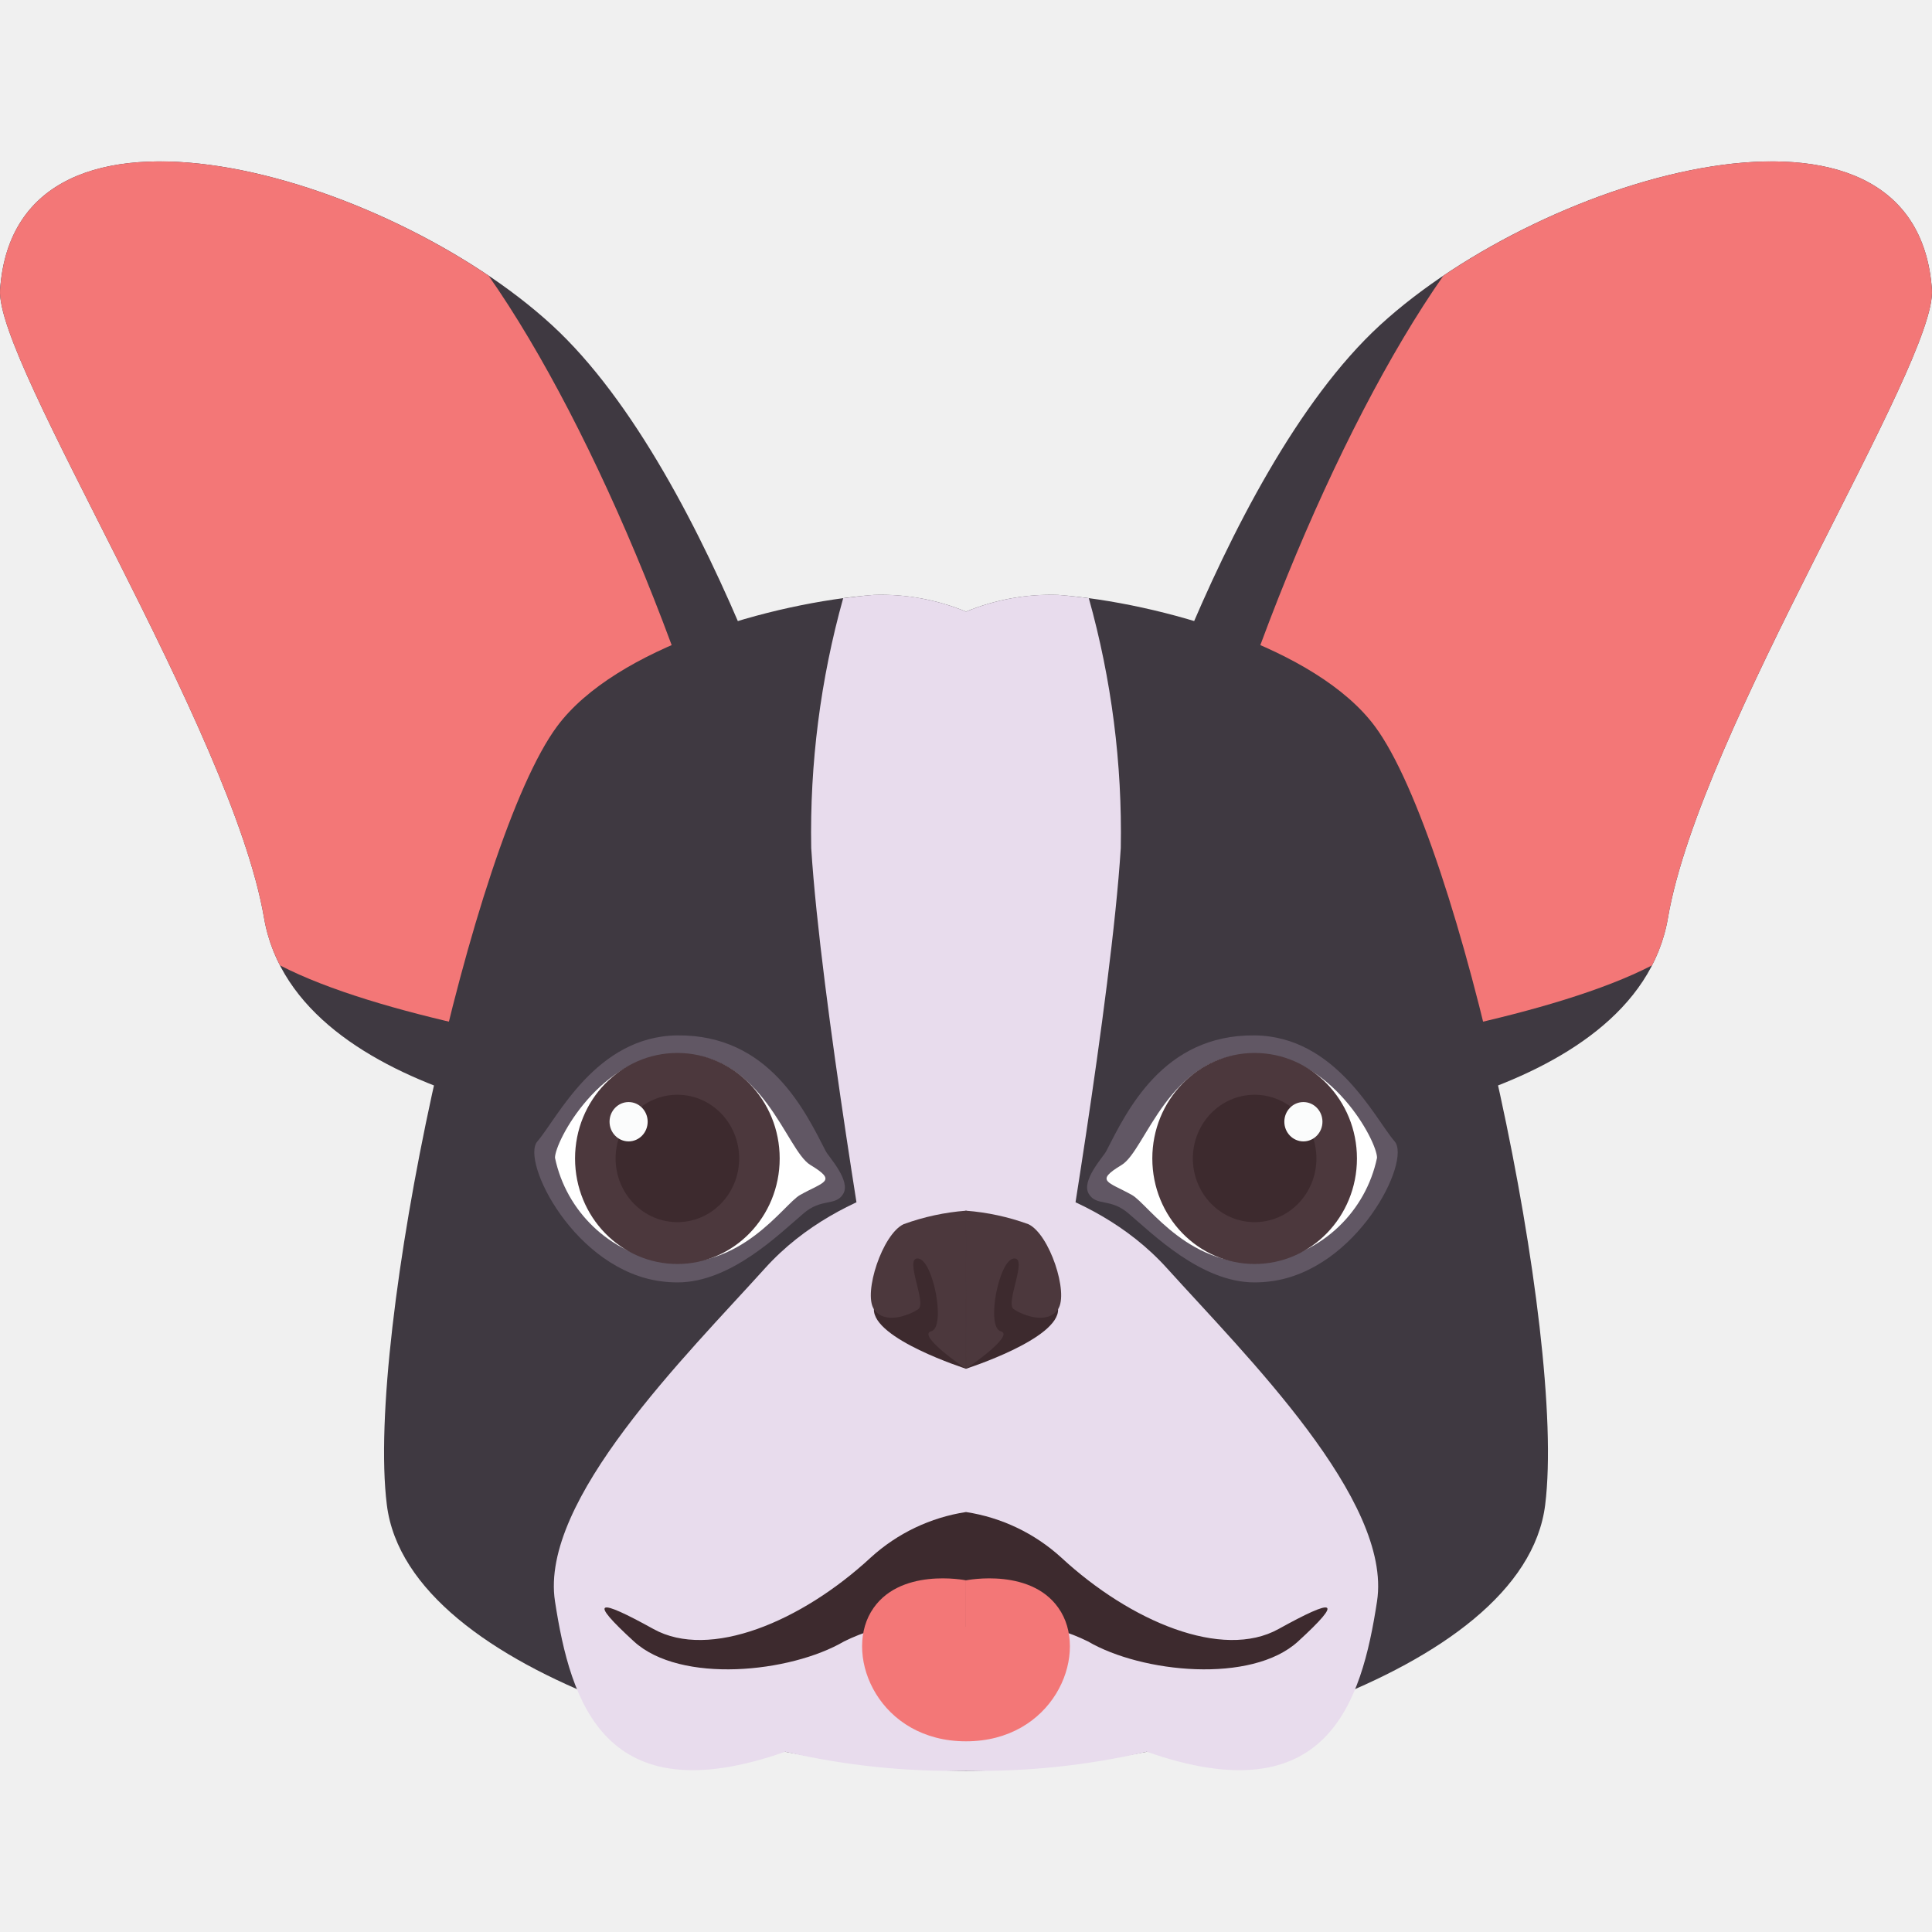
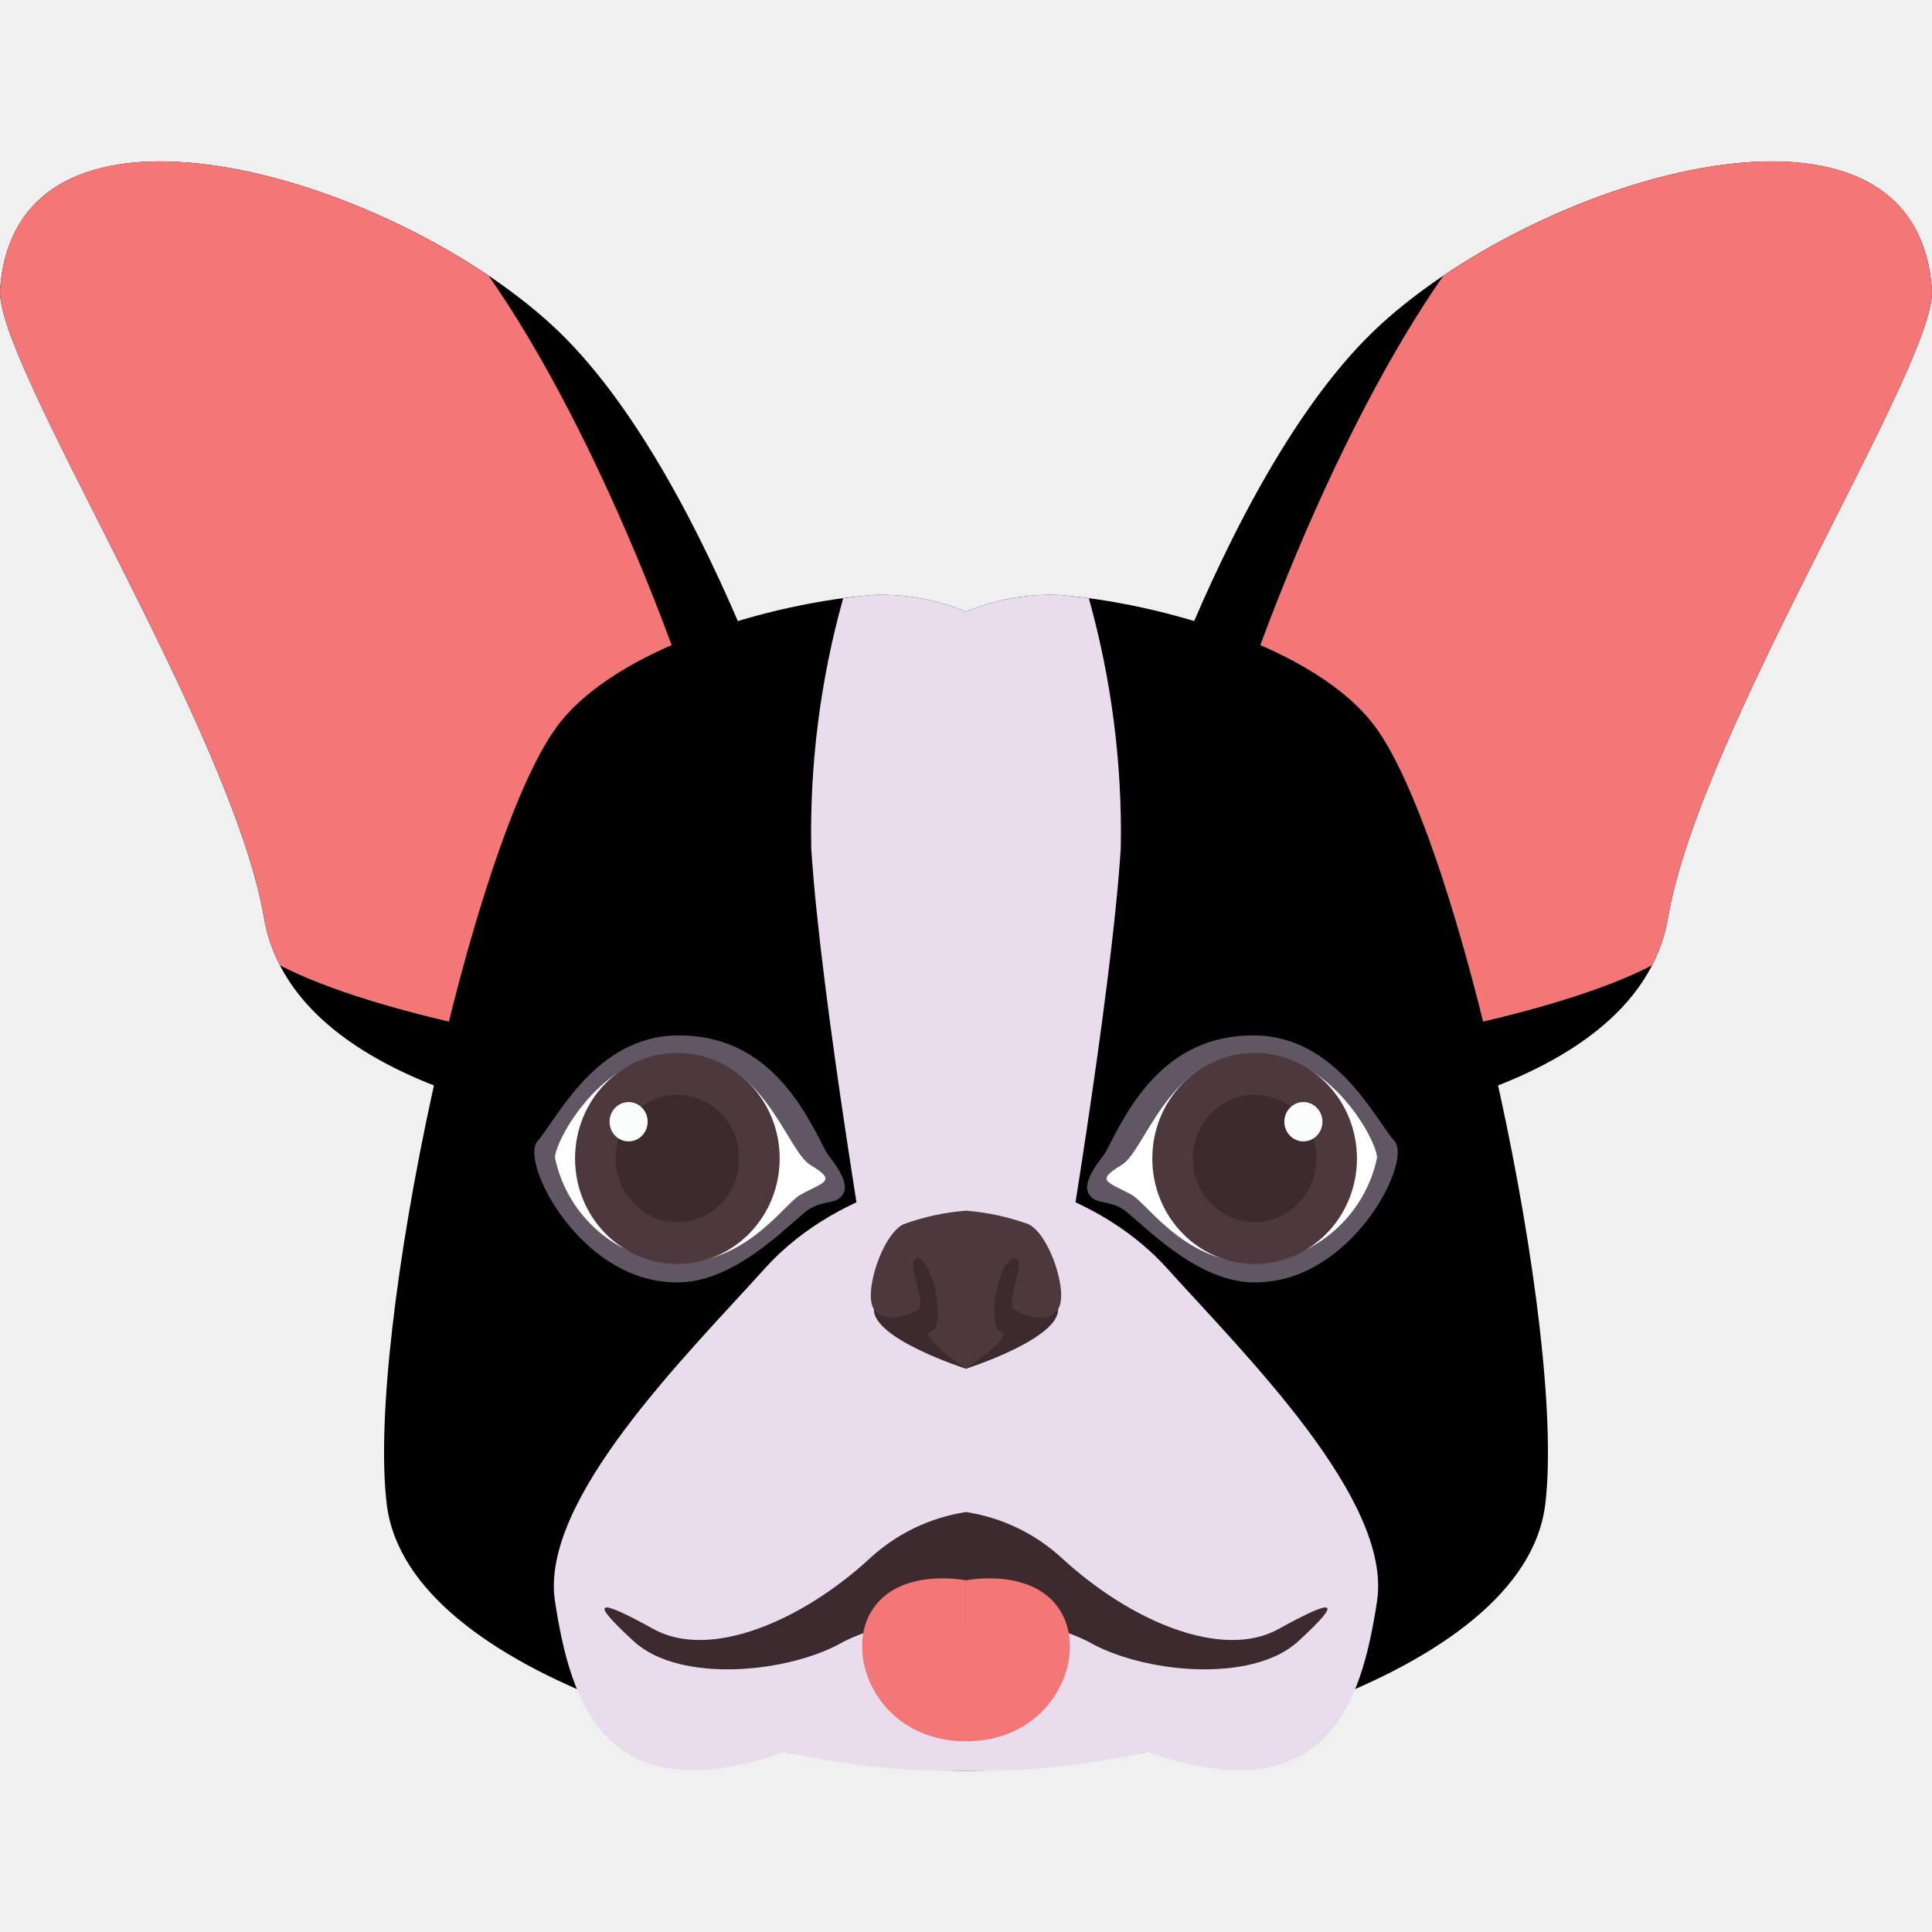
<svg xmlns="http://www.w3.org/2000/svg" width="800px" height="800px" viewBox="0 -8.02 96 96">
  <g transform="translate(-160.109 -185.861)">
-     <path d="M200.965,220.328s-5.275-18.85-13.436-26.338-26.618-12.936-27.416-1.764c-.26,3.643,11.512,21.857,13.116,31.224s18.317,10.587,18.317,10.587Z" fill="#3f3941" />
+     <path d="M200.965,220.328s-5.275-18.85-13.436-26.338-26.618-12.936-27.416-1.764c-.26,3.643,11.512,21.857,13.116,31.224s18.317,10.587,18.317,10.587Z" />
    <path d="M197.851,224.86c-2.537-12.172-8.165-25.746-13.46-33.315-8.987-6.063-23.57-9.224-24.278.681-.26,3.643,11.512,21.857,13.116,31.224a8.107,8.107,0,0,0,.794,2.361c4.827,2.493,14.084,4.063,19.846,4.845Z" fill="#f37777" />
-     <path d="M208.109,208.232a11.032,11.032,0,0,0-4.576-.83c-5.034.381-12.828,2.607-15.74,6.527-4.231,5.7-9.526,30.143-8.462,38.688s18.806,13.213,28.778,13.213Z" fill="#3f3941" />
+     <path d="M208.109,208.232a11.032,11.032,0,0,0-4.576-.83c-5.034.381-12.828,2.607-15.74,6.527-4.231,5.7-9.526,30.143-8.462,38.688s18.806,13.213,28.778,13.213Z" />
    <path d="M208.109,236.048s-6.072.473-9.988,4.814-11.208,11.528-10.435,16.548,2.458,10.631,11.441,7.475a36.909,36.909,0,0,0,8.982.945Z" fill="#e8dced" />
    <path d="M193.777,241.563a6.306,6.306,0,0,1-.788-.05c-4.317-.542-7.023-5.989-6.177-6.958.977-1.12,2.9-5.224,6.955-5.266,4.566-.047,6.36,3.785,7.374,5.754.147.285,1.265,1.467.864,2.126-.381.624-1.074.187-1.976.973-1.177.991-3.594,3.421-6.252,3.421Z" fill="#615764" />
    <path d="M200.376,235.727c-1.22-.736-2.3-5.526-6.609-5.526-3.795,0-6.081,4.345-6.081,5.169a6.611,6.611,0,0,0,5.412,5.168c3.851.477,5.945-2.86,6.765-3.319C201.052,236.554,201.732,236.546,200.376,235.727Z" fill="#ffffff" />
    <ellipse cx="5.084" cy="5.243" rx="5.084" ry="5.243" transform="translate(188.683 230.162)" fill="#4c383d" />
    <ellipse cx="3.07" cy="3.165" rx="3.07" ry="3.165" transform="translate(190.698 232.239)" fill="#3d2a2e" />
    <ellipse cx="0.947" cy="0.977" rx="0.947" ry="0.977" transform="translate(190.397 232.602)" fill="#fbfcfc" />
    <path d="M208.109,252.973a9.06,9.06,0,0,0-4.726,2.255c-3.456,3.2-8.018,5.1-10.8,3.56s-3.285-1.5-.974.615,7.766,1.564,10.439,0a9.154,9.154,0,0,1,6.062-.733Z" fill="#3d2a2e" />
    <path d="M208.109,256.367s-3.39-.688-4.726,1.578.433,6.421,4.726,6.421Z" fill="#f37777" />
    <path d="M203.533,207.4c-.484.036-1,.1-1.527.166a43.247,43.247,0,0,0-1.588,12.41c.466,7.474,3.115,22.907,3.115,22.907l4.576,2.968V208.232A11.032,11.032,0,0,0,203.533,207.4Z" fill="#e8dced" />
    <path d="M203.533,242.885c-.063,1.488,4.576,2.968,4.576,2.968V238S203.684,239.324,203.533,242.885Z" fill="#3d2a2e" />
    <path d="M208.109,238a11.667,11.667,0,0,0-3.1.67c-1.056.5-2.007,3.414-1.479,4.217s1.786.3,2.213,0-.744-2.611,0-2.51,1.378,3.413.638,3.614,1.725,1.864,1.725,1.864Z" fill="#4c383d" />
-     <path d="M215.253,220.328s5.275-18.85,13.436-26.338,26.618-12.936,27.416-1.764c.26,3.643-11.511,21.857-13.116,31.224s-18.317,10.587-18.317,10.587Z" fill="#3f3941" />
+     <path d="M215.253,220.328s5.275-18.85,13.436-26.338,26.618-12.936,27.416-1.764c.26,3.643-11.511,21.857-13.116,31.224s-18.317,10.587-18.317,10.587Z" />
    <path d="M218.367,224.86c2.537-12.172,8.166-25.746,13.46-33.315,8.987-6.063,23.57-9.224,24.278.681.26,3.643-11.511,21.857-13.116,31.224a8.105,8.105,0,0,1-.793,2.361c-4.828,2.493-14.084,4.063-19.846,4.845Z" fill="#f37777" />
-     <path d="M208.109,208.232a11.039,11.039,0,0,1,4.577-.83c5.034.381,12.827,2.607,15.739,6.527,4.231,5.7,9.527,30.143,8.463,38.688s-18.807,13.213-28.779,13.213Z" fill="#3f3941" />
+     <path d="M208.109,208.232a11.039,11.039,0,0,1,4.577-.83c5.034.381,12.827,2.607,15.739,6.527,4.231,5.7,9.527,30.143,8.463,38.688s-18.807,13.213-28.779,13.213Z" />
    <path d="M208.109,236.048s6.072.473,9.989,4.814S229.3,252.39,228.533,257.41s-2.459,10.631-11.442,7.475a36.9,36.9,0,0,1-8.982.945Z" fill="#e8dced" />
    <path d="M222.441,241.563a6.306,6.306,0,0,0,.788-.05c4.318-.542,7.023-5.989,6.178-6.958-.978-1.12-2.9-5.224-6.956-5.266-4.565-.047-6.36,3.785-7.374,5.754-.147.285-1.265,1.467-.864,2.126.381.624,1.074.187,1.977.973,1.176.991,3.593,3.421,6.251,3.421Z" fill="#615764" />
    <path d="M215.842,235.727c1.221-.736,2.295-5.526,6.609-5.526,3.795,0,6.082,4.345,6.082,5.169a6.611,6.611,0,0,1-5.412,5.168c-3.851.477-5.946-2.86-6.766-3.319C215.166,236.554,214.486,236.546,215.842,235.727Z" fill="#ffffff" />
    <ellipse cx="5.084" cy="5.243" rx="5.084" ry="5.243" transform="translate(217.367 230.162)" fill="#4c383d" />
    <ellipse cx="3.07" cy="3.165" rx="3.07" ry="3.165" transform="translate(219.381 232.239)" fill="#3d2a2e" />
    <ellipse cx="0.947" cy="0.977" rx="0.947" ry="0.977" transform="translate(223.927 232.602)" fill="#fbfcfc" />
    <path d="M208.109,252.973a9.06,9.06,0,0,1,4.726,2.255c3.456,3.2,8.018,5.1,10.8,3.56s3.284-1.5.974.615-7.767,1.564-10.439,0a9.156,9.156,0,0,0-6.063-.733Z" fill="#3d2a2e" />
    <path d="M208.109,256.367s3.39-.688,4.726,1.578-.433,6.421-4.726,6.421Z" fill="#f37777" />
    <path d="M212.686,207.4c.483.036,1,.1,1.526.166a43.212,43.212,0,0,1,1.588,12.41c-.466,7.474-3.115,22.907-3.115,22.907l-4.576,2.968V208.232A11.039,11.039,0,0,1,212.686,207.4Z" fill="#e8dced" />
    <path d="M212.685,242.885c.063,1.488-4.576,2.968-4.576,2.968V238S212.535,239.324,212.685,242.885Z" fill="#3d2a2e" />
    <path d="M208.109,238a11.672,11.672,0,0,1,3.1.67c1.056.5,2.006,3.414,1.478,4.217s-1.786.3-2.213,0,.744-2.611,0-2.51-1.377,3.413-.638,3.614-1.725,1.864-1.725,1.864Z" fill="#4c383d" />
  </g>
</svg>
